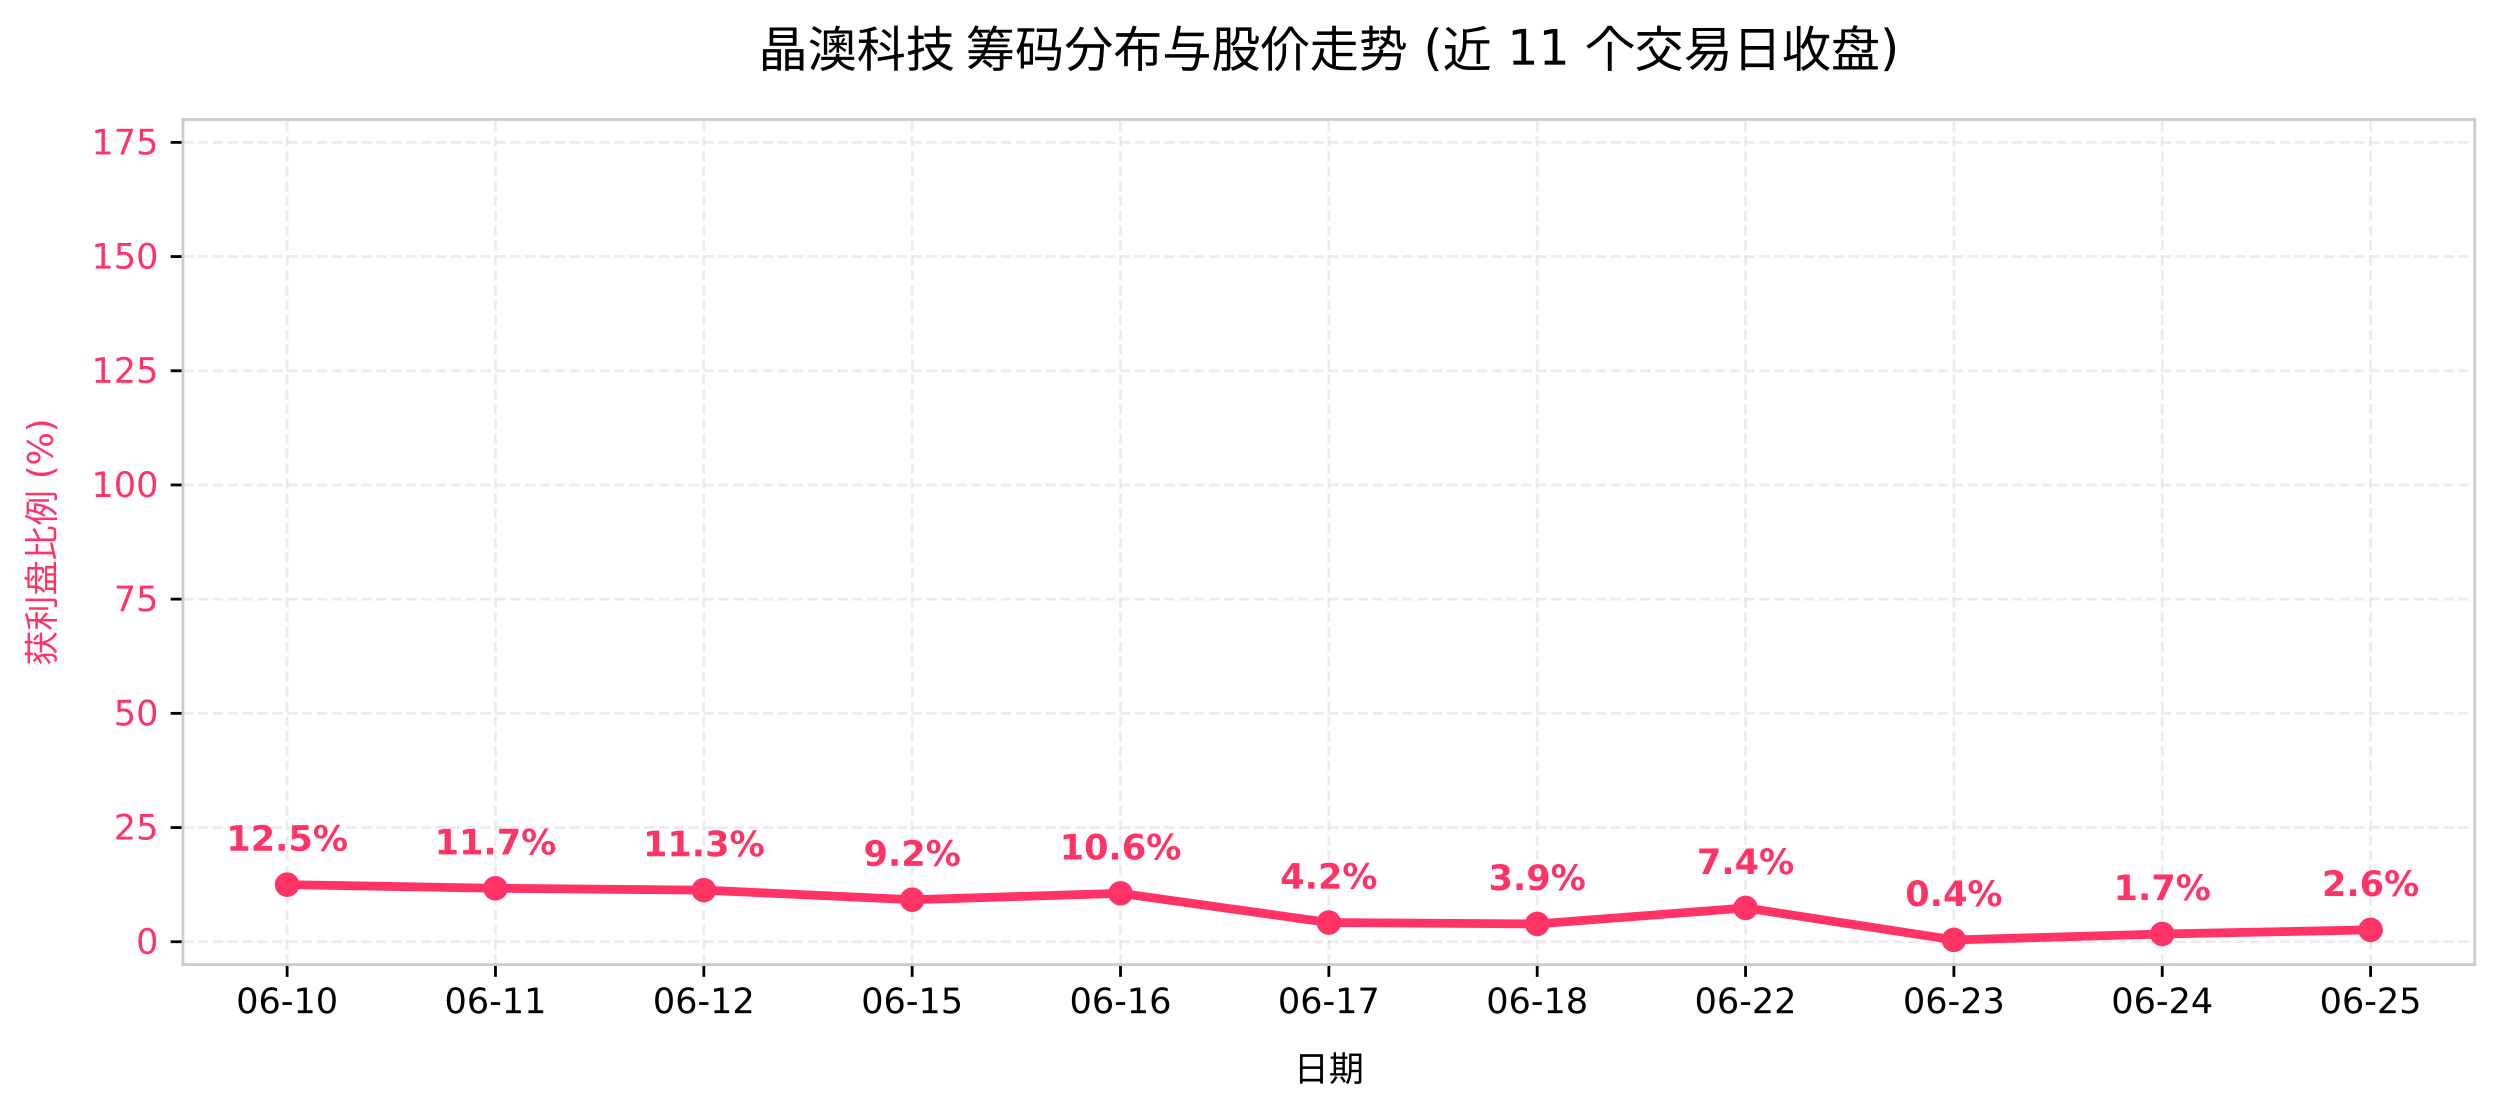
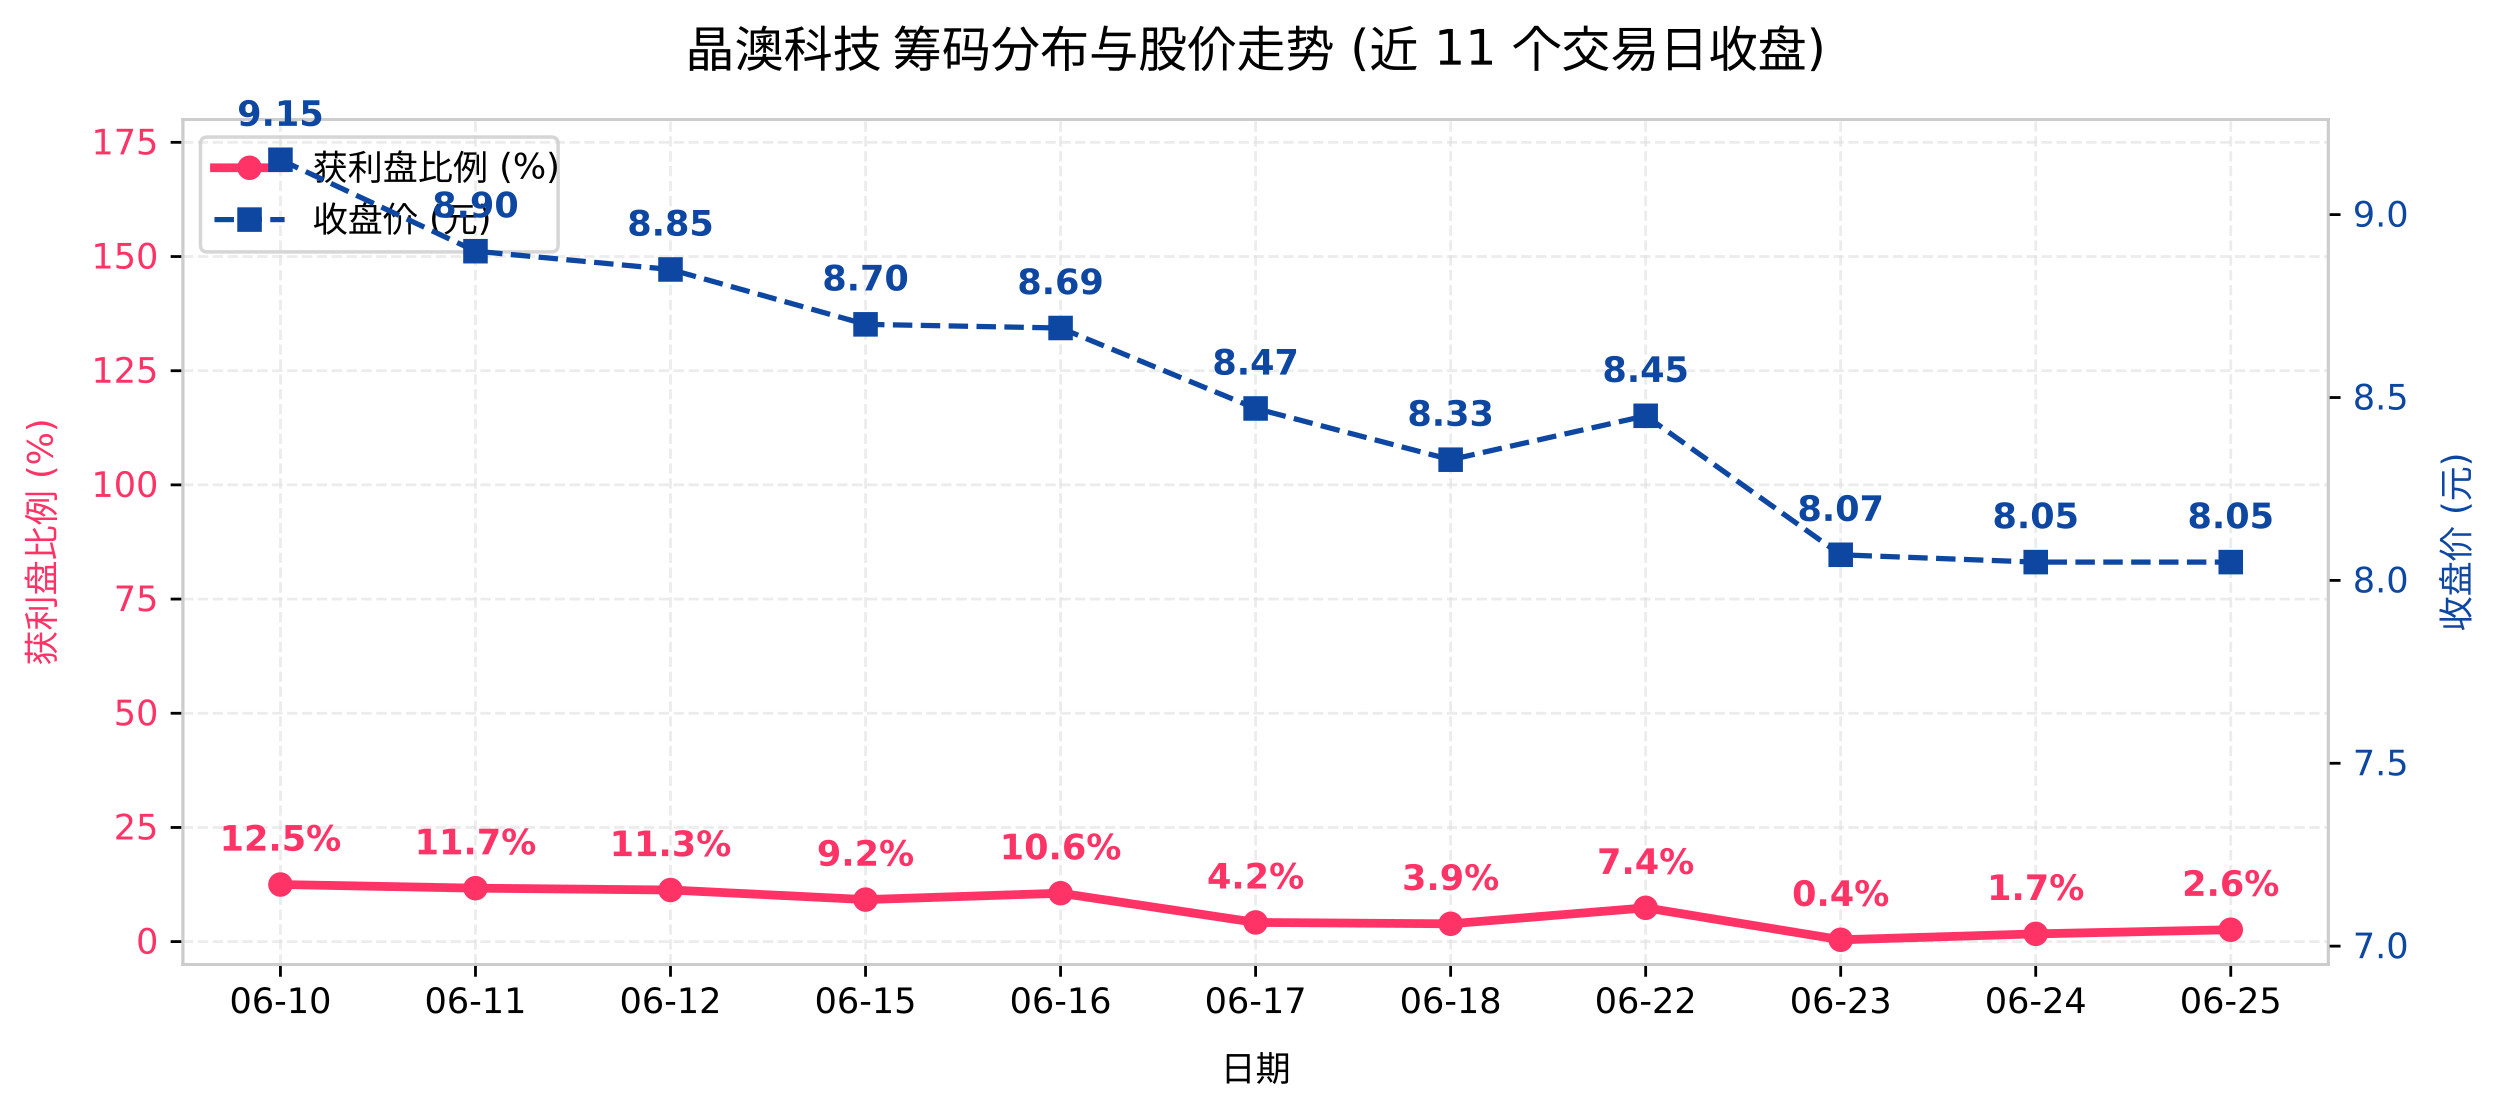
- <svg xmlns="http://www.w3.org/2000/svg" xmlns:xlink="http://www.w3.org/1999/xlink" width="712.784pt" height="317.148pt" viewBox="0 0 712.784 317.148" version="1.1">
+ <svg xmlns="http://www.w3.org/2000/svg" xmlns:xlink="http://www.w3.org/1999/xlink" width="712.881pt" height="317.148pt" viewBox="0 0 712.881 317.148" version="1.1">
  <defs>
    <style type="text/css">*{stroke-linejoin: round; stroke-linecap: butt}</style>
  </defs>
  <g id="figure_1">
    <g id="patch_1">
-       <path d="M 0 317.148  L 712.784 317.148  L 712.784 0  L 0 0  L 0 317.148  z " style="fill: none" />
+       <path d="M 0 317.148  L 712.881 317.148  L 712.881 0  L 0 0  L 0 317.148  z " style="fill: none" />
    </g>
    <g id="axes_1">
      <g id="patch_2">
-         <path d="M 52.163 275.017  L 705.584 275.017  L 705.584 34.08  L 52.163 34.08  L 52.163 275.017  z " style="fill: none" />
+         <path d="M 52.163 275.017  L 663.913 275.017  L 663.913 34.08  L 52.163 34.08  L 52.163 275.017  z " style="fill: none" />
      </g>
      <g id="matplotlib.axis_1">
        <g id="xtick_1">
          <g id="line2d_1">
-             <path d="M 81.863 275.017  L 81.863 34.08  " clip-path="url(#p8f9838cbc7)" style="fill: none; stroke-dasharray: 2.96,1.28; stroke-dashoffset: 0; stroke: #e0e0e0; stroke-opacity: 0.6; stroke-width: 0.8" />
+             <path d="M 79.969 275.017  L 79.969 34.08  " clip-path="url(#pedbe3a579a)" style="fill: none; stroke-dasharray: 2.96,1.28; stroke-dashoffset: 0; stroke: #e0e0e0; stroke-opacity: 0.6; stroke-width: 0.8" />
          </g>
          <g id="line2d_2">
            <defs>
-               <path id="md05077d7d5" d="M 0 0  L 0 3.5  " style="stroke: #000000; stroke-width: 0.8" />
+               <path id="mdbf79bf9c0" d="M 0 0  L 0 3.5  " style="stroke: #000000; stroke-width: 0.8" />
            </defs>
            <g>
-               <use xlink:href="#md05077d7d5" x="81.863" y="275.017" style="stroke: #000000; stroke-width: 0.8" />
+               <use xlink:href="#mdbf79bf9c0" x="79.969" y="275.017" style="stroke: #000000; stroke-width: 0.8" />
            </g>
          </g>
          <g id="text_1">
-             <text style="font: 10px 'WenQuanYi Zen Hei', 'DejaVu Sans', 'Arial', sans-serif; text-anchor: middle" x="81.863" y="288.873" transform="rotate(-0 81.86347 288.8728)">06-10</text>
+             <text style="font: 10px 'WenQuanYi Zen Hei', 'DejaVu Sans', 'Arial', sans-serif; text-anchor: middle" x="79.969" y="288.873" transform="rotate(-0 79.96932 288.8728)">06-10</text>
          </g>
        </g>
        <g id="xtick_2">
          <g id="line2d_3">
-             <path d="M 141.265 275.017  L 141.265 34.08  " clip-path="url(#p8f9838cbc7)" style="fill: none; stroke-dasharray: 2.96,1.28; stroke-dashoffset: 0; stroke: #e0e0e0; stroke-opacity: 0.6; stroke-width: 0.8" />
+             <path d="M 135.583 275.017  L 135.583 34.08  " clip-path="url(#pedbe3a579a)" style="fill: none; stroke-dasharray: 2.96,1.28; stroke-dashoffset: 0; stroke: #e0e0e0; stroke-opacity: 0.6; stroke-width: 0.8" />
          </g>
          <g id="line2d_4">
            <g>
-               <use xlink:href="#md05077d7d5" x="141.265" y="275.017" style="stroke: #000000; stroke-width: 0.8" />
+               <use xlink:href="#mdbf79bf9c0" x="135.583" y="275.017" style="stroke: #000000; stroke-width: 0.8" />
            </g>
          </g>
          <g id="text_2">
-             <text style="font: 10px 'WenQuanYi Zen Hei', 'DejaVu Sans', 'Arial', sans-serif; text-anchor: middle" x="141.265" y="288.873" transform="rotate(-0 141.2654 288.8728)">06-11</text>
+             <text style="font: 10px 'WenQuanYi Zen Hei', 'DejaVu Sans', 'Arial', sans-serif; text-anchor: middle" x="135.583" y="288.873" transform="rotate(-0 135.583 288.8728)">06-11</text>
          </g>
        </g>
        <g id="xtick_3">
          <g id="line2d_5">
-             <path d="M 200.667 275.017  L 200.667 34.08  " clip-path="url(#p8f9838cbc7)" style="fill: none; stroke-dasharray: 2.96,1.28; stroke-dashoffset: 0; stroke: #e0e0e0; stroke-opacity: 0.6; stroke-width: 0.8" />
+             <path d="M 191.197 275.017  L 191.197 34.08  " clip-path="url(#pedbe3a579a)" style="fill: none; stroke-dasharray: 2.96,1.28; stroke-dashoffset: 0; stroke: #e0e0e0; stroke-opacity: 0.6; stroke-width: 0.8" />
          </g>
          <g id="line2d_6">
            <g>
-               <use xlink:href="#md05077d7d5" x="200.667" y="275.017" style="stroke: #000000; stroke-width: 0.8" />
+               <use xlink:href="#mdbf79bf9c0" x="191.197" y="275.017" style="stroke: #000000; stroke-width: 0.8" />
            </g>
          </g>
          <g id="text_3">
-             <text style="font: 10px 'WenQuanYi Zen Hei', 'DejaVu Sans', 'Arial', sans-serif; text-anchor: middle" x="200.667" y="288.873" transform="rotate(-0 200.6673 288.8728)">06-12</text>
+             <text style="font: 10px 'WenQuanYi Zen Hei', 'DejaVu Sans', 'Arial', sans-serif; text-anchor: middle" x="191.197" y="288.873" transform="rotate(-0 191.1966 288.8728)">06-12</text>
          </g>
        </g>
        <g id="xtick_4">
          <g id="line2d_7">
-             <path d="M 260.069 275.017  L 260.069 34.08  " clip-path="url(#p8f9838cbc7)" style="fill: none; stroke-dasharray: 2.96,1.28; stroke-dashoffset: 0; stroke: #e0e0e0; stroke-opacity: 0.6; stroke-width: 0.8" />
+             <path d="M 246.81 275.017  L 246.81 34.08  " clip-path="url(#pedbe3a579a)" style="fill: none; stroke-dasharray: 2.96,1.28; stroke-dashoffset: 0; stroke: #e0e0e0; stroke-opacity: 0.6; stroke-width: 0.8" />
          </g>
          <g id="line2d_8">
            <g>
-               <use xlink:href="#md05077d7d5" x="260.069" y="275.017" style="stroke: #000000; stroke-width: 0.8" />
+               <use xlink:href="#mdbf79bf9c0" x="246.81" y="275.017" style="stroke: #000000; stroke-width: 0.8" />
            </g>
          </g>
          <g id="text_4">
-             <text style="font: 10px 'WenQuanYi Zen Hei', 'DejaVu Sans', 'Arial', sans-serif; text-anchor: middle" x="260.069" y="288.873" transform="rotate(-0 260.0693 288.8728)">06-15</text>
+             <text style="font: 10px 'WenQuanYi Zen Hei', 'DejaVu Sans', 'Arial', sans-serif; text-anchor: middle" x="246.81" y="288.873" transform="rotate(-0 246.8102 288.8728)">06-15</text>
          </g>
        </g>
        <g id="xtick_5">
          <g id="line2d_9">
-             <path d="M 319.471 275.017  L 319.471 34.08  " clip-path="url(#p8f9838cbc7)" style="fill: none; stroke-dasharray: 2.96,1.28; stroke-dashoffset: 0; stroke: #e0e0e0; stroke-opacity: 0.6; stroke-width: 0.8" />
+             <path d="M 302.424 275.017  L 302.424 34.08  " clip-path="url(#pedbe3a579a)" style="fill: none; stroke-dasharray: 2.96,1.28; stroke-dashoffset: 0; stroke: #e0e0e0; stroke-opacity: 0.6; stroke-width: 0.8" />
          </g>
          <g id="line2d_10">
            <g>
-               <use xlink:href="#md05077d7d5" x="319.471" y="275.017" style="stroke: #000000; stroke-width: 0.8" />
+               <use xlink:href="#mdbf79bf9c0" x="302.424" y="275.017" style="stroke: #000000; stroke-width: 0.8" />
            </g>
          </g>
          <g id="text_5">
-             <text style="font: 10px 'WenQuanYi Zen Hei', 'DejaVu Sans', 'Arial', sans-serif; text-anchor: middle" x="319.471" y="288.873" transform="rotate(-0 319.4712 288.8728)">06-16</text>
+             <text style="font: 10px 'WenQuanYi Zen Hei', 'DejaVu Sans', 'Arial', sans-serif; text-anchor: middle" x="302.424" y="288.873" transform="rotate(-0 302.4239 288.8728)">06-16</text>
          </g>
        </g>
        <g id="xtick_6">
          <g id="line2d_11">
-             <path d="M 378.873 275.017  L 378.873 34.08  " clip-path="url(#p8f9838cbc7)" style="fill: none; stroke-dasharray: 2.96,1.28; stroke-dashoffset: 0; stroke: #e0e0e0; stroke-opacity: 0.6; stroke-width: 0.8" />
+             <path d="M 358.038 275.017  L 358.038 34.08  " clip-path="url(#pedbe3a579a)" style="fill: none; stroke-dasharray: 2.96,1.28; stroke-dashoffset: 0; stroke: #e0e0e0; stroke-opacity: 0.6; stroke-width: 0.8" />
          </g>
          <g id="line2d_12">
            <g>
-               <use xlink:href="#md05077d7d5" x="378.873" y="275.017" style="stroke: #000000; stroke-width: 0.8" />
+               <use xlink:href="#mdbf79bf9c0" x="358.038" y="275.017" style="stroke: #000000; stroke-width: 0.8" />
            </g>
          </g>
          <g id="text_6">
-             <text style="font: 10px 'WenQuanYi Zen Hei', 'DejaVu Sans', 'Arial', sans-serif; text-anchor: middle" x="378.873" y="288.873" transform="rotate(-0 378.8731 288.8728)">06-17</text>
+             <text style="font: 10px 'WenQuanYi Zen Hei', 'DejaVu Sans', 'Arial', sans-serif; text-anchor: middle" x="358.038" y="288.873" transform="rotate(-0 358.0375 288.8728)">06-17</text>
          </g>
        </g>
        <g id="xtick_7">
          <g id="line2d_13">
-             <path d="M 438.275 275.017  L 438.275 34.08  " clip-path="url(#p8f9838cbc7)" style="fill: none; stroke-dasharray: 2.96,1.28; stroke-dashoffset: 0; stroke: #e0e0e0; stroke-opacity: 0.6; stroke-width: 0.8" />
+             <path d="M 413.651 275.017  L 413.651 34.08  " clip-path="url(#pedbe3a579a)" style="fill: none; stroke-dasharray: 2.96,1.28; stroke-dashoffset: 0; stroke: #e0e0e0; stroke-opacity: 0.6; stroke-width: 0.8" />
          </g>
          <g id="line2d_14">
            <g>
-               <use xlink:href="#md05077d7d5" x="438.275" y="275.017" style="stroke: #000000; stroke-width: 0.8" />
+               <use xlink:href="#mdbf79bf9c0" x="413.651" y="275.017" style="stroke: #000000; stroke-width: 0.8" />
            </g>
          </g>
          <g id="text_7">
-             <text style="font: 10px 'WenQuanYi Zen Hei', 'DejaVu Sans', 'Arial', sans-serif; text-anchor: middle" x="438.275" y="288.873" transform="rotate(-0 438.2751 288.8728)">06-18</text>
+             <text style="font: 10px 'WenQuanYi Zen Hei', 'DejaVu Sans', 'Arial', sans-serif; text-anchor: middle" x="413.651" y="288.873" transform="rotate(-0 413.6511 288.8728)">06-18</text>
          </g>
        </g>
        <g id="xtick_8">
          <g id="line2d_15">
-             <path d="M 497.677 275.017  L 497.677 34.08  " clip-path="url(#p8f9838cbc7)" style="fill: none; stroke-dasharray: 2.96,1.28; stroke-dashoffset: 0; stroke: #e0e0e0; stroke-opacity: 0.6; stroke-width: 0.8" />
+             <path d="M 469.265 275.017  L 469.265 34.08  " clip-path="url(#pedbe3a579a)" style="fill: none; stroke-dasharray: 2.96,1.28; stroke-dashoffset: 0; stroke: #e0e0e0; stroke-opacity: 0.6; stroke-width: 0.8" />
          </g>
          <g id="line2d_16">
            <g>
-               <use xlink:href="#md05077d7d5" x="497.677" y="275.017" style="stroke: #000000; stroke-width: 0.8" />
+               <use xlink:href="#mdbf79bf9c0" x="469.265" y="275.017" style="stroke: #000000; stroke-width: 0.8" />
            </g>
          </g>
          <g id="text_8">
-             <text style="font: 10px 'WenQuanYi Zen Hei', 'DejaVu Sans', 'Arial', sans-serif; text-anchor: middle" x="497.677" y="288.873" transform="rotate(-0 497.677 288.8728)">06-22</text>
+             <text style="font: 10px 'WenQuanYi Zen Hei', 'DejaVu Sans', 'Arial', sans-serif; text-anchor: middle" x="469.265" y="288.873" transform="rotate(-0 469.2648 288.8728)">06-22</text>
          </g>
        </g>
        <g id="xtick_9">
          <g id="line2d_17">
-             <path d="M 557.079 275.017  L 557.079 34.08  " clip-path="url(#p8f9838cbc7)" style="fill: none; stroke-dasharray: 2.96,1.28; stroke-dashoffset: 0; stroke: #e0e0e0; stroke-opacity: 0.6; stroke-width: 0.8" />
+             <path d="M 524.878 275.017  L 524.878 34.08  " clip-path="url(#pedbe3a579a)" style="fill: none; stroke-dasharray: 2.96,1.28; stroke-dashoffset: 0; stroke: #e0e0e0; stroke-opacity: 0.6; stroke-width: 0.8" />
          </g>
          <g id="line2d_18">
            <g>
-               <use xlink:href="#md05077d7d5" x="557.079" y="275.017" style="stroke: #000000; stroke-width: 0.8" />
+               <use xlink:href="#mdbf79bf9c0" x="524.878" y="275.017" style="stroke: #000000; stroke-width: 0.8" />
            </g>
          </g>
          <g id="text_9">
-             <text style="font: 10px 'WenQuanYi Zen Hei', 'DejaVu Sans', 'Arial', sans-serif; text-anchor: middle" x="557.079" y="288.873" transform="rotate(-0 557.0789 288.8728)">06-23</text>
+             <text style="font: 10px 'WenQuanYi Zen Hei', 'DejaVu Sans', 'Arial', sans-serif; text-anchor: middle" x="524.878" y="288.873" transform="rotate(-0 524.8784 288.8728)">06-23</text>
          </g>
        </g>
        <g id="xtick_10">
          <g id="line2d_19">
-             <path d="M 616.481 275.017  L 616.481 34.08  " clip-path="url(#p8f9838cbc7)" style="fill: none; stroke-dasharray: 2.96,1.28; stroke-dashoffset: 0; stroke: #e0e0e0; stroke-opacity: 0.6; stroke-width: 0.8" />
+             <path d="M 580.492 275.017  L 580.492 34.08  " clip-path="url(#pedbe3a579a)" style="fill: none; stroke-dasharray: 2.96,1.28; stroke-dashoffset: 0; stroke: #e0e0e0; stroke-opacity: 0.6; stroke-width: 0.8" />
          </g>
          <g id="line2d_20">
            <g>
-               <use xlink:href="#md05077d7d5" x="616.481" y="275.017" style="stroke: #000000; stroke-width: 0.8" />
+               <use xlink:href="#mdbf79bf9c0" x="580.492" y="275.017" style="stroke: #000000; stroke-width: 0.8" />
            </g>
          </g>
          <g id="text_10">
-             <text style="font: 10px 'WenQuanYi Zen Hei', 'DejaVu Sans', 'Arial', sans-serif; text-anchor: middle" x="616.481" y="288.873" transform="rotate(-0 616.4809 288.8728)">06-24</text>
+             <text style="font: 10px 'WenQuanYi Zen Hei', 'DejaVu Sans', 'Arial', sans-serif; text-anchor: middle" x="580.492" y="288.873" transform="rotate(-0 580.492 288.8728)">06-24</text>
          </g>
        </g>
        <g id="xtick_11">
          <g id="line2d_21">
-             <path d="M 675.883 275.017  L 675.883 34.08  " clip-path="url(#p8f9838cbc7)" style="fill: none; stroke-dasharray: 2.96,1.28; stroke-dashoffset: 0; stroke: #e0e0e0; stroke-opacity: 0.6; stroke-width: 0.8" />
+             <path d="M 636.106 275.017  L 636.106 34.08  " clip-path="url(#pedbe3a579a)" style="fill: none; stroke-dasharray: 2.96,1.28; stroke-dashoffset: 0; stroke: #e0e0e0; stroke-opacity: 0.6; stroke-width: 0.8" />
          </g>
          <g id="line2d_22">
            <g>
-               <use xlink:href="#md05077d7d5" x="675.883" y="275.017" style="stroke: #000000; stroke-width: 0.8" />
+               <use xlink:href="#mdbf79bf9c0" x="636.106" y="275.017" style="stroke: #000000; stroke-width: 0.8" />
            </g>
          </g>
          <g id="text_11">
-             <text style="font: 10px 'WenQuanYi Zen Hei', 'DejaVu Sans', 'Arial', sans-serif; text-anchor: middle" x="675.883" y="288.873" transform="rotate(-0 675.8828 288.8728)">06-25</text>
+             <text style="font: 10px 'WenQuanYi Zen Hei', 'DejaVu Sans', 'Arial', sans-serif; text-anchor: middle" x="636.106" y="288.873" transform="rotate(-0 636.1057 288.8728)">06-25</text>
          </g>
        </g>
        <g id="text_12">
-           <text style="font: 10px 'WenQuanYi Zen Hei', 'DejaVu Sans', 'Arial', sans-serif; text-anchor: middle" x="378.873" y="308.287" transform="rotate(-0 378.8731 308.2869)">日期</text>
+           <text style="font: 10px 'WenQuanYi Zen Hei', 'DejaVu Sans', 'Arial', sans-serif; text-anchor: middle" x="358.038" y="308.287" transform="rotate(-0 358.0375 308.2869)">日期</text>
        </g>
      </g>
      <g id="matplotlib.axis_2">
        <g id="ytick_1">
          <g id="line2d_23">
-             <path d="M 52.163 268.505  L 705.584 268.505  " clip-path="url(#p8f9838cbc7)" style="fill: none; stroke-dasharray: 2.96,1.28; stroke-dashoffset: 0; stroke: #e0e0e0; stroke-opacity: 0.6; stroke-width: 0.8" />
+             <path d="M 52.163 268.505  L 663.913 268.505  " clip-path="url(#pedbe3a579a)" style="fill: none; stroke-dasharray: 2.96,1.28; stroke-dashoffset: 0; stroke: #e0e0e0; stroke-opacity: 0.6; stroke-width: 0.8" />
          </g>
          <g id="line2d_24">
            <defs>
-               <path id="mc7714a5f8d" d="M 0 0  L -3.5 0  " style="stroke: #000000; stroke-width: 0.8" />
+               <path id="m32e42c0199" d="M 0 0  L -3.5 0  " style="stroke: #000000; stroke-width: 0.8" />
            </defs>
            <g>
-               <use xlink:href="#mc7714a5f8d" x="52.163" y="268.505" style="stroke: #000000; stroke-width: 0.8" />
+               <use xlink:href="#m32e42c0199" x="52.163" y="268.505" style="stroke: #000000; stroke-width: 0.8" />
            </g>
          </g>
          <g id="text_13">
            <text style="fill: #ff3366; font: 10px 'WenQuanYi Zen Hei', 'DejaVu Sans', 'Arial', sans-serif; text-anchor: end" x="45.163" y="271.933" transform="rotate(-0 45.1625 271.9329)">0</text>
          </g>
        </g>
        <g id="ytick_2">
          <g id="line2d_25">
-             <path d="M 52.163 235.946  L 705.584 235.946  " clip-path="url(#p8f9838cbc7)" style="fill: none; stroke-dasharray: 2.96,1.28; stroke-dashoffset: 0; stroke: #e0e0e0; stroke-opacity: 0.6; stroke-width: 0.8" />
+             <path d="M 52.163 235.946  L 663.913 235.946  " clip-path="url(#pedbe3a579a)" style="fill: none; stroke-dasharray: 2.96,1.28; stroke-dashoffset: 0; stroke: #e0e0e0; stroke-opacity: 0.6; stroke-width: 0.8" />
          </g>
          <g id="line2d_26">
            <g>
-               <use xlink:href="#mc7714a5f8d" x="52.163" y="235.946" style="stroke: #000000; stroke-width: 0.8" />
+               <use xlink:href="#m32e42c0199" x="52.163" y="235.946" style="stroke: #000000; stroke-width: 0.8" />
            </g>
          </g>
          <g id="text_14">
            <text style="fill: #ff3366; font: 10px 'WenQuanYi Zen Hei', 'DejaVu Sans', 'Arial', sans-serif; text-anchor: end" x="45.163" y="239.374" transform="rotate(-0 45.1625 239.3739)">25</text>
          </g>
        </g>
        <g id="ytick_3">
          <g id="line2d_27">
-             <path d="M 52.163 203.387  L 705.584 203.387  " clip-path="url(#p8f9838cbc7)" style="fill: none; stroke-dasharray: 2.96,1.28; stroke-dashoffset: 0; stroke: #e0e0e0; stroke-opacity: 0.6; stroke-width: 0.8" />
+             <path d="M 52.163 203.387  L 663.913 203.387  " clip-path="url(#pedbe3a579a)" style="fill: none; stroke-dasharray: 2.96,1.28; stroke-dashoffset: 0; stroke: #e0e0e0; stroke-opacity: 0.6; stroke-width: 0.8" />
          </g>
          <g id="line2d_28">
            <g>
-               <use xlink:href="#mc7714a5f8d" x="52.163" y="203.387" style="stroke: #000000; stroke-width: 0.8" />
+               <use xlink:href="#m32e42c0199" x="52.163" y="203.387" style="stroke: #000000; stroke-width: 0.8" />
            </g>
          </g>
          <g id="text_15">
            <text style="fill: #ff3366; font: 10px 'WenQuanYi Zen Hei', 'DejaVu Sans', 'Arial', sans-serif; text-anchor: end" x="45.163" y="206.815" transform="rotate(-0 45.1625 206.815)">50</text>
          </g>
        </g>
        <g id="ytick_4">
          <g id="line2d_29">
-             <path d="M 52.163 170.828  L 705.584 170.828  " clip-path="url(#p8f9838cbc7)" style="fill: none; stroke-dasharray: 2.96,1.28; stroke-dashoffset: 0; stroke: #e0e0e0; stroke-opacity: 0.6; stroke-width: 0.8" />
+             <path d="M 52.163 170.828  L 663.913 170.828  " clip-path="url(#pedbe3a579a)" style="fill: none; stroke-dasharray: 2.96,1.28; stroke-dashoffset: 0; stroke: #e0e0e0; stroke-opacity: 0.6; stroke-width: 0.8" />
          </g>
          <g id="line2d_30">
            <g>
-               <use xlink:href="#mc7714a5f8d" x="52.163" y="170.828" style="stroke: #000000; stroke-width: 0.8" />
+               <use xlink:href="#m32e42c0199" x="52.163" y="170.828" style="stroke: #000000; stroke-width: 0.8" />
            </g>
          </g>
          <g id="text_16">
            <text style="fill: #ff3366; font: 10px 'WenQuanYi Zen Hei', 'DejaVu Sans', 'Arial', sans-serif; text-anchor: end" x="45.163" y="174.256" transform="rotate(-0 45.1625 174.256)">75</text>
          </g>
        </g>
        <g id="ytick_5">
          <g id="line2d_31">
-             <path d="M 52.163 138.269  L 705.584 138.269  " clip-path="url(#p8f9838cbc7)" style="fill: none; stroke-dasharray: 2.96,1.28; stroke-dashoffset: 0; stroke: #e0e0e0; stroke-opacity: 0.6; stroke-width: 0.8" />
+             <path d="M 52.163 138.269  L 663.913 138.269  " clip-path="url(#pedbe3a579a)" style="fill: none; stroke-dasharray: 2.96,1.28; stroke-dashoffset: 0; stroke: #e0e0e0; stroke-opacity: 0.6; stroke-width: 0.8" />
          </g>
          <g id="line2d_32">
            <g>
-               <use xlink:href="#mc7714a5f8d" x="52.163" y="138.269" style="stroke: #000000; stroke-width: 0.8" />
+               <use xlink:href="#m32e42c0199" x="52.163" y="138.269" style="stroke: #000000; stroke-width: 0.8" />
            </g>
          </g>
          <g id="text_17">
            <text style="fill: #ff3366; font: 10px 'WenQuanYi Zen Hei', 'DejaVu Sans', 'Arial', sans-serif; text-anchor: end" x="45.163" y="141.697" transform="rotate(-0 45.1625 141.6971)">100</text>
          </g>
        </g>
        <g id="ytick_6">
          <g id="line2d_33">
-             <path d="M 52.163 105.71  L 705.584 105.71  " clip-path="url(#p8f9838cbc7)" style="fill: none; stroke-dasharray: 2.96,1.28; stroke-dashoffset: 0; stroke: #e0e0e0; stroke-opacity: 0.6; stroke-width: 0.8" />
+             <path d="M 52.163 105.71  L 663.913 105.71  " clip-path="url(#pedbe3a579a)" style="fill: none; stroke-dasharray: 2.96,1.28; stroke-dashoffset: 0; stroke: #e0e0e0; stroke-opacity: 0.6; stroke-width: 0.8" />
          </g>
          <g id="line2d_34">
            <g>
-               <use xlink:href="#mc7714a5f8d" x="52.163" y="105.71" style="stroke: #000000; stroke-width: 0.8" />
+               <use xlink:href="#m32e42c0199" x="52.163" y="105.71" style="stroke: #000000; stroke-width: 0.8" />
            </g>
          </g>
          <g id="text_18">
            <text style="fill: #ff3366; font: 10px 'WenQuanYi Zen Hei', 'DejaVu Sans', 'Arial', sans-serif; text-anchor: end" x="45.163" y="109.138" transform="rotate(-0 45.1625 109.1381)">125</text>
          </g>
        </g>
        <g id="ytick_7">
          <g id="line2d_35">
-             <path d="M 52.163 73.151  L 705.584 73.151  " clip-path="url(#p8f9838cbc7)" style="fill: none; stroke-dasharray: 2.96,1.28; stroke-dashoffset: 0; stroke: #e0e0e0; stroke-opacity: 0.6; stroke-width: 0.8" />
+             <path d="M 52.163 73.151  L 663.913 73.151  " clip-path="url(#pedbe3a579a)" style="fill: none; stroke-dasharray: 2.96,1.28; stroke-dashoffset: 0; stroke: #e0e0e0; stroke-opacity: 0.6; stroke-width: 0.8" />
          </g>
          <g id="line2d_36">
            <g>
-               <use xlink:href="#mc7714a5f8d" x="52.163" y="73.151" style="stroke: #000000; stroke-width: 0.8" />
+               <use xlink:href="#m32e42c0199" x="52.163" y="73.151" style="stroke: #000000; stroke-width: 0.8" />
            </g>
          </g>
          <g id="text_19">
            <text style="fill: #ff3366; font: 10px 'WenQuanYi Zen Hei', 'DejaVu Sans', 'Arial', sans-serif; text-anchor: end" x="45.163" y="76.579" transform="rotate(-0 45.1625 76.57918)">150</text>
          </g>
        </g>
        <g id="ytick_8">
          <g id="line2d_37">
-             <path d="M 52.163 40.592  L 705.584 40.592  " clip-path="url(#p8f9838cbc7)" style="fill: none; stroke-dasharray: 2.96,1.28; stroke-dashoffset: 0; stroke: #e0e0e0; stroke-opacity: 0.6; stroke-width: 0.8" />
+             <path d="M 52.163 40.592  L 663.913 40.592  " clip-path="url(#pedbe3a579a)" style="fill: none; stroke-dasharray: 2.96,1.28; stroke-dashoffset: 0; stroke: #e0e0e0; stroke-opacity: 0.6; stroke-width: 0.8" />
          </g>
          <g id="line2d_38">
            <g>
-               <use xlink:href="#mc7714a5f8d" x="52.163" y="40.592" style="stroke: #000000; stroke-width: 0.8" />
+               <use xlink:href="#m32e42c0199" x="52.163" y="40.592" style="stroke: #000000; stroke-width: 0.8" />
            </g>
          </g>
          <g id="text_20">
            <text style="fill: #ff3366; font: 10px 'WenQuanYi Zen Hei', 'DejaVu Sans', 'Arial', sans-serif; text-anchor: end" x="45.163" y="44.02" transform="rotate(-0 45.1625 44.02023)">175</text>
          </g>
        </g>
        <g id="text_21">
          <text style="fill: #ff3366; font: 10px 'WenQuanYi Zen Hei', 'DejaVu Sans', 'Arial', sans-serif; text-anchor: middle" x="15.463" y="154.548" transform="rotate(-90 15.4625 154.5484)">获利盘比例 (%)</text>
        </g>
      </g>
      <g id="line2d_39">
-         <path d="M 81.863 252.225  L 141.265 253.267  L 200.667 253.788  L 260.069 256.523  L 319.471 254.7  L 378.873 263.035  L 438.275 263.426  L 497.677 258.867  L 557.079 267.984  L 616.481 266.291  L 675.883 265.119  " clip-path="url(#p8f9838cbc7)" style="fill: none; stroke: #ff3366; stroke-width: 2.5; stroke-linecap: square" />
+         <path d="M 79.969 252.225  L 135.583 253.267  L 191.197 253.788  L 246.81 256.523  L 302.424 254.7  L 358.038 263.035  L 413.651 263.426  L 469.265 258.867  L 524.878 267.984  L 580.492 266.291  L 636.106 265.119  " clip-path="url(#pedbe3a579a)" style="fill: none; stroke: #ff3366; stroke-width: 2.5; stroke-linecap: square" />
        <defs>
-           <path id="md27080d1b4" d="M 0 3  C 0.796 3 1.559 2.684 2.121 2.121  C 2.684 1.559 3 0.796 3 0  C 3 -0.796 2.684 -1.559 2.121 -2.121  C 1.559 -2.684 0.796 -3 0 -3  C -0.796 -3 -1.559 -2.684 -2.121 -2.121  C -2.684 -1.559 -3 -0.796 -3 0  C -3 0.796 -2.684 1.559 -2.121 2.121  C -1.559 2.684 -0.796 3 0 3  z " style="stroke: #ff3366" />
+           <path id="m21646ba57d" d="M 0 3  C 0.796 3 1.559 2.684 2.121 2.121  C 2.684 1.559 3 0.796 3 0  C 3 -0.796 2.684 -1.559 2.121 -2.121  C 1.559 -2.684 0.796 -3 0 -3  C -0.796 -3 -1.559 -2.684 -2.121 -2.121  C -2.684 -1.559 -3 -0.796 -3 0  C -3 0.796 -2.684 1.559 -2.121 2.121  C -1.559 2.684 -0.796 3 0 3  z " style="stroke: #ff3366" />
        </defs>
-         <g clip-path="url(#p8f9838cbc7)">
-           <use xlink:href="#md27080d1b4" x="81.863" y="252.225" style="fill: #ff3366; stroke: #ff3366" />
-           <use xlink:href="#md27080d1b4" x="141.265" y="253.267" style="fill: #ff3366; stroke: #ff3366" />
-           <use xlink:href="#md27080d1b4" x="200.667" y="253.788" style="fill: #ff3366; stroke: #ff3366" />
-           <use xlink:href="#md27080d1b4" x="260.069" y="256.523" style="fill: #ff3366; stroke: #ff3366" />
-           <use xlink:href="#md27080d1b4" x="319.471" y="254.7" style="fill: #ff3366; stroke: #ff3366" />
-           <use xlink:href="#md27080d1b4" x="378.873" y="263.035" style="fill: #ff3366; stroke: #ff3366" />
-           <use xlink:href="#md27080d1b4" x="438.275" y="263.426" style="fill: #ff3366; stroke: #ff3366" />
-           <use xlink:href="#md27080d1b4" x="497.677" y="258.867" style="fill: #ff3366; stroke: #ff3366" />
-           <use xlink:href="#md27080d1b4" x="557.079" y="267.984" style="fill: #ff3366; stroke: #ff3366" />
-           <use xlink:href="#md27080d1b4" x="616.481" y="266.291" style="fill: #ff3366; stroke: #ff3366" />
-           <use xlink:href="#md27080d1b4" x="675.883" y="265.119" style="fill: #ff3366; stroke: #ff3366" />
+         <g clip-path="url(#pedbe3a579a)">
+           <use xlink:href="#m21646ba57d" x="79.969" y="252.225" style="fill: #ff3366; stroke: #ff3366" />
+           <use xlink:href="#m21646ba57d" x="135.583" y="253.267" style="fill: #ff3366; stroke: #ff3366" />
+           <use xlink:href="#m21646ba57d" x="191.197" y="253.788" style="fill: #ff3366; stroke: #ff3366" />
+           <use xlink:href="#m21646ba57d" x="246.81" y="256.523" style="fill: #ff3366; stroke: #ff3366" />
+           <use xlink:href="#m21646ba57d" x="302.424" y="254.7" style="fill: #ff3366; stroke: #ff3366" />
+           <use xlink:href="#m21646ba57d" x="358.038" y="263.035" style="fill: #ff3366; stroke: #ff3366" />
+           <use xlink:href="#m21646ba57d" x="413.651" y="263.426" style="fill: #ff3366; stroke: #ff3366" />
+           <use xlink:href="#m21646ba57d" x="469.265" y="258.867" style="fill: #ff3366; stroke: #ff3366" />
+           <use xlink:href="#m21646ba57d" x="524.878" y="267.984" style="fill: #ff3366; stroke: #ff3366" />
+           <use xlink:href="#m21646ba57d" x="580.492" y="266.291" style="fill: #ff3366; stroke: #ff3366" />
+           <use xlink:href="#m21646ba57d" x="636.106" y="265.119" style="fill: #ff3366; stroke: #ff3366" />
        </g>
      </g>
      <g id="patch_3">
        <path d="M 52.163 275.017  L 52.163 34.08  " style="fill: none; stroke: #cccccc; stroke-width: 0.8; stroke-linejoin: miter; stroke-linecap: square" />
      </g>
      <g id="patch_4">
-         <path d="M 705.584 275.017  L 705.584 34.08  " style="fill: none; stroke: #cccccc; stroke-width: 0.8; stroke-linejoin: miter; stroke-linecap: square" />
+         <path d="M 663.913 275.017  L 663.913 34.08  " style="fill: none; stroke: #cccccc; stroke-width: 0.8; stroke-linejoin: miter; stroke-linecap: square" />
      </g>
      <g id="patch_5">
-         <path d="M 52.163 275.017  L 705.584 275.017  " style="fill: none; stroke: #cccccc; stroke-width: 0.8; stroke-linejoin: miter; stroke-linecap: square" />
+         <path d="M 52.163 275.017  L 663.913 275.017  " style="fill: none; stroke: #cccccc; stroke-width: 0.8; stroke-linejoin: miter; stroke-linecap: square" />
      </g>
      <g id="patch_6">
-         <path d="M 52.163 34.08  L 705.584 34.08  " style="fill: none; stroke: #cccccc; stroke-width: 0.8; stroke-linejoin: miter; stroke-linecap: square" />
+         <path d="M 52.163 34.08  L 663.913 34.08  " style="fill: none; stroke: #cccccc; stroke-width: 0.8; stroke-linejoin: miter; stroke-linecap: square" />
      </g>
      <g id="text_22">
-         <text style="fill: #ff3366; font: 700 10px 'WenQuanYi Zen Hei', 'DejaVu Sans', 'Arial', sans-serif; text-anchor: middle" x="81.863" y="242.564" transform="rotate(-0 81.86347 242.5644)">12.5%</text>
+         <text style="fill: #ff3366; font: 700 10px 'WenQuanYi Zen Hei', 'DejaVu Sans', 'Arial', sans-serif; text-anchor: middle" x="79.969" y="242.564" transform="rotate(-0 79.96932 242.5644)">12.5%</text>
      </g>
      <g id="text_23">
-         <text style="fill: #ff3366; font: 700 10px 'WenQuanYi Zen Hei', 'DejaVu Sans', 'Arial', sans-serif; text-anchor: middle" x="141.265" y="243.606" transform="rotate(-0 141.2654 243.6062)">11.7%</text>
+         <text style="fill: #ff3366; font: 700 10px 'WenQuanYi Zen Hei', 'DejaVu Sans', 'Arial', sans-serif; text-anchor: middle" x="135.583" y="243.606" transform="rotate(-0 135.583 243.6062)">11.7%</text>
      </g>
      <g id="text_24">
-         <text style="fill: #ff3366; font: 700 10px 'WenQuanYi Zen Hei', 'DejaVu Sans', 'Arial', sans-serif; text-anchor: middle" x="200.667" y="244.127" transform="rotate(-0 200.6673 244.1272)">11.3%</text>
+         <text style="fill: #ff3366; font: 700 10px 'WenQuanYi Zen Hei', 'DejaVu Sans', 'Arial', sans-serif; text-anchor: middle" x="191.197" y="244.127" transform="rotate(-0 191.1966 244.1272)">11.3%</text>
      </g>
      <g id="text_25">
-         <text style="fill: #ff3366; font: 700 10px 'WenQuanYi Zen Hei', 'DejaVu Sans', 'Arial', sans-serif; text-anchor: middle" x="260.069" y="246.862" transform="rotate(-0 260.0693 246.8621)">9.2%</text>
+         <text style="fill: #ff3366; font: 700 10px 'WenQuanYi Zen Hei', 'DejaVu Sans', 'Arial', sans-serif; text-anchor: middle" x="246.81" y="246.862" transform="rotate(-0 246.8102 246.8621)">9.2%</text>
      </g>
      <g id="text_26">
-         <text style="fill: #ff3366; font: 700 10px 'WenQuanYi Zen Hei', 'DejaVu Sans', 'Arial', sans-serif; text-anchor: middle" x="319.471" y="245.039" transform="rotate(-0 319.4712 245.0388)">10.6%</text>
+         <text style="fill: #ff3366; font: 700 10px 'WenQuanYi Zen Hei', 'DejaVu Sans', 'Arial', sans-serif; text-anchor: middle" x="302.424" y="245.039" transform="rotate(-0 302.4239 245.0388)">10.6%</text>
      </g>
      <g id="text_27">
-         <text style="fill: #ff3366; font: 700 10px 'WenQuanYi Zen Hei', 'DejaVu Sans', 'Arial', sans-serif; text-anchor: middle" x="378.873" y="253.374" transform="rotate(-0 378.8731 253.3739)">4.2%</text>
+         <text style="fill: #ff3366; font: 700 10px 'WenQuanYi Zen Hei', 'DejaVu Sans', 'Arial', sans-serif; text-anchor: middle" x="358.038" y="253.374" transform="rotate(-0 358.0375 253.3739)">4.2%</text>
      </g>
      <g id="text_28">
-         <text style="fill: #ff3366; font: 700 10px 'WenQuanYi Zen Hei', 'DejaVu Sans', 'Arial', sans-serif; text-anchor: middle" x="438.275" y="253.765" transform="rotate(-0 438.2751 253.7646)">3.9%</text>
+         <text style="fill: #ff3366; font: 700 10px 'WenQuanYi Zen Hei', 'DejaVu Sans', 'Arial', sans-serif; text-anchor: middle" x="413.651" y="253.765" transform="rotate(-0 413.6511 253.7646)">3.9%</text>
      </g>
      <g id="text_29">
-         <text style="fill: #ff3366; font: 700 10px 'WenQuanYi Zen Hei', 'DejaVu Sans', 'Arial', sans-serif; text-anchor: middle" x="497.677" y="249.206" transform="rotate(-0 497.677 249.2064)">7.4%</text>
+         <text style="fill: #ff3366; font: 700 10px 'WenQuanYi Zen Hei', 'DejaVu Sans', 'Arial', sans-serif; text-anchor: middle" x="469.265" y="249.206" transform="rotate(-0 469.2648 249.2064)">7.4%</text>
      </g>
      <g id="text_30">
-         <text style="fill: #ff3366; font: 700 10px 'WenQuanYi Zen Hei', 'DejaVu Sans', 'Arial', sans-serif; text-anchor: middle" x="557.079" y="258.323" transform="rotate(-0 557.0789 258.3229)">0.4%</text>
+         <text style="fill: #ff3366; font: 700 10px 'WenQuanYi Zen Hei', 'DejaVu Sans', 'Arial', sans-serif; text-anchor: middle" x="524.878" y="258.323" transform="rotate(-0 524.8784 258.3229)">0.4%</text>
      </g>
      <g id="text_31">
-         <text style="fill: #ff3366; font: 700 10px 'WenQuanYi Zen Hei', 'DejaVu Sans', 'Arial', sans-serif; text-anchor: middle" x="616.481" y="256.63" transform="rotate(-0 616.4809 256.6298)">1.7%</text>
+         <text style="fill: #ff3366; font: 700 10px 'WenQuanYi Zen Hei', 'DejaVu Sans', 'Arial', sans-serif; text-anchor: middle" x="580.492" y="256.63" transform="rotate(-0 580.492 256.6298)">1.7%</text>
      </g>
      <g id="text_32">
-         <text style="fill: #ff3366; font: 700 10px 'WenQuanYi Zen Hei', 'DejaVu Sans', 'Arial', sans-serif; text-anchor: middle" x="675.883" y="255.458" transform="rotate(-0 675.8828 255.4577)">2.6%</text>
-       </g>
-       <g id="text_33">
-         <text style="font: 14px 'WenQuanYi Zen Hei', 'DejaVu Sans', 'Arial', sans-serif; text-anchor: middle" x="378.873" y="19.08" transform="rotate(-0 378.8731 19.08031)">晶澳科技 筹码分布与股价走势 (近 11 个交易日收盘)</text>
+         <text style="fill: #ff3366; font: 700 10px 'WenQuanYi Zen Hei', 'DejaVu Sans', 'Arial', sans-serif; text-anchor: middle" x="636.106" y="255.458" transform="rotate(-0 636.1057 255.4577)">2.6%</text>
+       </g>
+       <g id="legend_1">
+         <g id="patch_7">
+           <path d="M 59.163 71.829  L 157.15 71.829  Q 159.15 71.829 159.15 69.829  L 159.15 41.08  Q 159.15 39.08 157.15 39.08  L 59.163 39.08  Q 57.163 39.08 57.163 41.08  L 57.163 69.829  Q 57.163 71.829 59.163 71.829  L 59.163 71.829  z " style="fill: none; opacity: 0.8; stroke: #cccccc; stroke-linejoin: miter" />
+         </g>
+         <g id="line2d_40">
+           <path d="M 61.163 47.843  L 71.162 47.843  L 81.162 47.843  " style="fill: none; stroke: #ff3366; stroke-width: 2.5; stroke-linecap: square" />
+           <g>
+             <use xlink:href="#m21646ba57d" x="71.162" y="47.843" style="fill: #ff3366; stroke: #ff3366" />
+           </g>
+         </g>
+         <g id="text_33">
+           <text style="font: 10px 'WenQuanYi Zen Hei', 'DejaVu Sans', 'Arial', sans-serif; text-anchor: start" x="89.162" y="51.343" transform="rotate(-0 89.1625 51.34281)">获利盘比例 (%)</text>
+         </g>
+         <g id="line2d_41">
+           <path d="M 61.163 62.619  L 71.162 62.619  L 81.162 62.619  " style="fill: none; stroke-dasharray: 5.55,2.4; stroke-dashoffset: 0; stroke: #0d47a1; stroke-width: 1.5" />
+           <defs>
+             <path id="m1f3e83e536" d="M -3 3  L 3 3  L 3 -3  L -3 -3  z " style="stroke: #0d47a1; stroke-linejoin: miter" />
+           </defs>
+           <g>
+             <use xlink:href="#m1f3e83e536" x="71.162" y="62.619" style="fill: #0d47a1; stroke: #0d47a1; stroke-linejoin: miter" />
+           </g>
+         </g>
+         <g id="text_34">
+           <text style="font: 10px 'WenQuanYi Zen Hei', 'DejaVu Sans', 'Arial', sans-serif; text-anchor: start" x="89.162" y="66.119" transform="rotate(-0 89.1625 66.11938)">收盘价 (元)</text>
+         </g>
+       </g>
+     </g>
+     <g id="axes_2">
+       <g id="matplotlib.axis_3">
+         <g id="ytick_9">
+           <g id="line2d_42">
+             <defs>
+               <path id="m279ff9f5ea" d="M 0 0  L 3.5 0  " style="stroke: #000000; stroke-width: 0.8" />
+             </defs>
+             <g>
+               <use xlink:href="#m279ff9f5ea" x="663.913" y="269.801" style="stroke: #000000; stroke-width: 0.8" />
+             </g>
+           </g>
+           <g id="text_35">
+             <text style="fill: #0d47a1; font: 10px 'WenQuanYi Zen Hei', 'DejaVu Sans', 'Arial', sans-serif; text-anchor: start" x="670.913" y="273.23" transform="rotate(-0 670.9125 273.2296)">7.0</text>
+           </g>
+         </g>
+         <g id="ytick_10">
+           <g id="line2d_43">
+             <g>
+               <use xlink:href="#m279ff9f5ea" x="663.913" y="217.651" style="stroke: #000000; stroke-width: 0.8" />
+             </g>
+           </g>
+           <g id="text_36">
+             <text style="fill: #0d47a1; font: 10px 'WenQuanYi Zen Hei', 'DejaVu Sans', 'Arial', sans-serif; text-anchor: start" x="670.913" y="221.079" transform="rotate(-0 670.9125 221.0789)">7.5</text>
+           </g>
+         </g>
+         <g id="ytick_11">
+           <g id="line2d_44">
+             <g>
+               <use xlink:href="#m279ff9f5ea" x="663.913" y="165.5" style="stroke: #000000; stroke-width: 0.8" />
+             </g>
+           </g>
+           <g id="text_37">
+             <text style="fill: #0d47a1; font: 10px 'WenQuanYi Zen Hei', 'DejaVu Sans', 'Arial', sans-serif; text-anchor: start" x="670.913" y="168.928" transform="rotate(-0 670.9125 168.9282)">8.0</text>
+           </g>
+         </g>
+         <g id="ytick_12">
+           <g id="line2d_45">
+             <g>
+               <use xlink:href="#m279ff9f5ea" x="663.913" y="113.349" style="stroke: #000000; stroke-width: 0.8" />
+             </g>
+           </g>
+           <g id="text_38">
+             <text style="fill: #0d47a1; font: 10px 'WenQuanYi Zen Hei', 'DejaVu Sans', 'Arial', sans-serif; text-anchor: start" x="670.913" y="116.778" transform="rotate(-0 670.9125 116.7775)">8.5</text>
+           </g>
+         </g>
+         <g id="ytick_13">
+           <g id="line2d_46">
+             <g>
+               <use xlink:href="#m279ff9f5ea" x="663.913" y="61.199" style="stroke: #000000; stroke-width: 0.8" />
+             </g>
+           </g>
+           <g id="text_39">
+             <text style="fill: #0d47a1; font: 10px 'WenQuanYi Zen Hei', 'DejaVu Sans', 'Arial', sans-serif; text-anchor: start" x="670.913" y="64.627" transform="rotate(-0 670.9125 64.6268)">9.0</text>
+           </g>
+         </g>
+         <g id="text_40">
+           <text style="fill: #0d47a1; font: 10px 'WenQuanYi Zen Hei', 'DejaVu Sans', 'Arial', sans-serif; text-anchor: middle" x="703.972" y="154.548" transform="rotate(-90 703.9719 154.5484)">收盘价 (元)</text>
+         </g>
+       </g>
+       <g id="line2d_47">
+         <path d="M 79.969 45.553  L 135.583 71.629  L 191.197 76.844  L 246.81 92.489  L 302.424 93.532  L 358.038 116.478  L 413.651 131.081  L 469.265 118.564  L 524.878 158.199  L 580.492 160.285  L 636.106 160.285  " clip-path="url(#pedbe3a579a)" style="fill: none; stroke-dasharray: 5.55,2.4; stroke-dashoffset: 0; stroke: #0d47a1; stroke-width: 1.5" />
+         <g clip-path="url(#pedbe3a579a)">
+           <use xlink:href="#m1f3e83e536" x="79.969" y="45.553" style="fill: #0d47a1; stroke: #0d47a1; stroke-linejoin: miter" />
+           <use xlink:href="#m1f3e83e536" x="135.583" y="71.629" style="fill: #0d47a1; stroke: #0d47a1; stroke-linejoin: miter" />
+           <use xlink:href="#m1f3e83e536" x="191.197" y="76.844" style="fill: #0d47a1; stroke: #0d47a1; stroke-linejoin: miter" />
+           <use xlink:href="#m1f3e83e536" x="246.81" y="92.489" style="fill: #0d47a1; stroke: #0d47a1; stroke-linejoin: miter" />
+           <use xlink:href="#m1f3e83e536" x="302.424" y="93.532" style="fill: #0d47a1; stroke: #0d47a1; stroke-linejoin: miter" />
+           <use xlink:href="#m1f3e83e536" x="358.038" y="116.478" style="fill: #0d47a1; stroke: #0d47a1; stroke-linejoin: miter" />
+           <use xlink:href="#m1f3e83e536" x="413.651" y="131.081" style="fill: #0d47a1; stroke: #0d47a1; stroke-linejoin: miter" />
+           <use xlink:href="#m1f3e83e536" x="469.265" y="118.564" style="fill: #0d47a1; stroke: #0d47a1; stroke-linejoin: miter" />
+           <use xlink:href="#m1f3e83e536" x="524.878" y="158.199" style="fill: #0d47a1; stroke: #0d47a1; stroke-linejoin: miter" />
+           <use xlink:href="#m1f3e83e536" x="580.492" y="160.285" style="fill: #0d47a1; stroke: #0d47a1; stroke-linejoin: miter" />
+           <use xlink:href="#m1f3e83e536" x="636.106" y="160.285" style="fill: #0d47a1; stroke: #0d47a1; stroke-linejoin: miter" />
+         </g>
+       </g>
+       <g id="patch_8">
+         <path d="M 52.163 275.017  L 52.163 34.08  " style="fill: none; stroke: #cccccc; stroke-width: 0.8; stroke-linejoin: miter; stroke-linecap: square" />
+       </g>
+       <g id="patch_9">
+         <path d="M 663.913 275.017  L 663.913 34.08  " style="fill: none; stroke: #cccccc; stroke-width: 0.8; stroke-linejoin: miter; stroke-linecap: square" />
+       </g>
+       <g id="patch_10">
+         <path d="M 52.163 275.017  L 663.913 275.017  " style="fill: none; stroke: #cccccc; stroke-width: 0.8; stroke-linejoin: miter; stroke-linecap: square" />
+       </g>
+       <g id="patch_11">
+         <path d="M 52.163 34.08  L 663.913 34.08  " style="fill: none; stroke: #cccccc; stroke-width: 0.8; stroke-linejoin: miter; stroke-linecap: square" />
+       </g>
+       <g id="text_41">
+         <text style="fill: #0d47a1; font: 700 10px 'WenQuanYi Zen Hei', 'DejaVu Sans', 'Arial', sans-serif; text-anchor: middle" x="79.969" y="35.893" transform="rotate(-0 79.96932 35.89253)">9.15</text>
+       </g>
+       <g id="text_42">
+         <text style="fill: #0d47a1; font: 700 10px 'WenQuanYi Zen Hei', 'DejaVu Sans', 'Arial', sans-serif; text-anchor: middle" x="135.583" y="61.968" transform="rotate(-0 135.583 61.96788)">8.90</text>
+       </g>
+       <g id="text_43">
+         <text style="fill: #0d47a1; font: 700 10px 'WenQuanYi Zen Hei', 'DejaVu Sans', 'Arial', sans-serif; text-anchor: middle" x="191.197" y="67.183" transform="rotate(-0 191.1966 67.18295)">8.85</text>
+       </g>
+       <g id="text_44">
+         <text style="fill: #0d47a1; font: 700 10px 'WenQuanYi Zen Hei', 'DejaVu Sans', 'Arial', sans-serif; text-anchor: middle" x="246.81" y="82.828" transform="rotate(-0 246.8102 82.82816)">8.70</text>
+       </g>
+       <g id="text_45">
+         <text style="fill: #0d47a1; font: 700 10px 'WenQuanYi Zen Hei', 'DejaVu Sans', 'Arial', sans-serif; text-anchor: middle" x="302.424" y="83.871" transform="rotate(-0 302.4239 83.87118)">8.69</text>
+       </g>
+       <g id="text_46">
+         <text style="fill: #0d47a1; font: 700 10px 'WenQuanYi Zen Hei', 'DejaVu Sans', 'Arial', sans-serif; text-anchor: middle" x="358.038" y="106.817" transform="rotate(-0 358.0375 106.8175)">8.47</text>
+       </g>
+       <g id="text_47">
+         <text style="fill: #0d47a1; font: 700 10px 'WenQuanYi Zen Hei', 'DejaVu Sans', 'Arial', sans-serif; text-anchor: middle" x="413.651" y="121.42" transform="rotate(-0 413.6511 121.4197)">8.33</text>
+       </g>
+       <g id="text_48">
+         <text style="fill: #0d47a1; font: 700 10px 'WenQuanYi Zen Hei', 'DejaVu Sans', 'Arial', sans-serif; text-anchor: middle" x="469.265" y="108.904" transform="rotate(-0 469.2648 108.9035)">8.45</text>
+       </g>
+       <g id="text_49">
+         <text style="fill: #0d47a1; font: 700 10px 'WenQuanYi Zen Hei', 'DejaVu Sans', 'Arial', sans-serif; text-anchor: middle" x="524.878" y="148.538" transform="rotate(-0 524.8784 148.538)">8.07</text>
+       </g>
+       <g id="text_50">
+         <text style="fill: #0d47a1; font: 700 10px 'WenQuanYi Zen Hei', 'DejaVu Sans', 'Arial', sans-serif; text-anchor: middle" x="580.492" y="150.624" transform="rotate(-0 580.492 150.6241)">8.05</text>
+       </g>
+       <g id="text_51">
+         <text style="fill: #0d47a1; font: 700 10px 'WenQuanYi Zen Hei', 'DejaVu Sans', 'Arial', sans-serif; text-anchor: middle" x="636.106" y="150.624" transform="rotate(-0 636.1057 150.6241)">8.05</text>
+       </g>
+       <g id="text_52">
+         <text style="font: 14px 'WenQuanYi Zen Hei', 'DejaVu Sans', 'Arial', sans-serif; text-anchor: middle" x="358.038" y="19.08" transform="rotate(-0 358.0375 19.08031)">晶澳科技 筹码分布与股价走势 (近 11 个交易日收盘)</text>
      </g>
    </g>
  </g>
  <defs>
-     <clipPath id="p8f9838cbc7">
-       <rect x="52.163" y="34.08" width="653.421" height="240.936" />
+     <clipPath id="pedbe3a579a">
+       <rect x="52.163" y="34.08" width="611.75" height="240.936" />
    </clipPath>
  </defs>
</svg>
